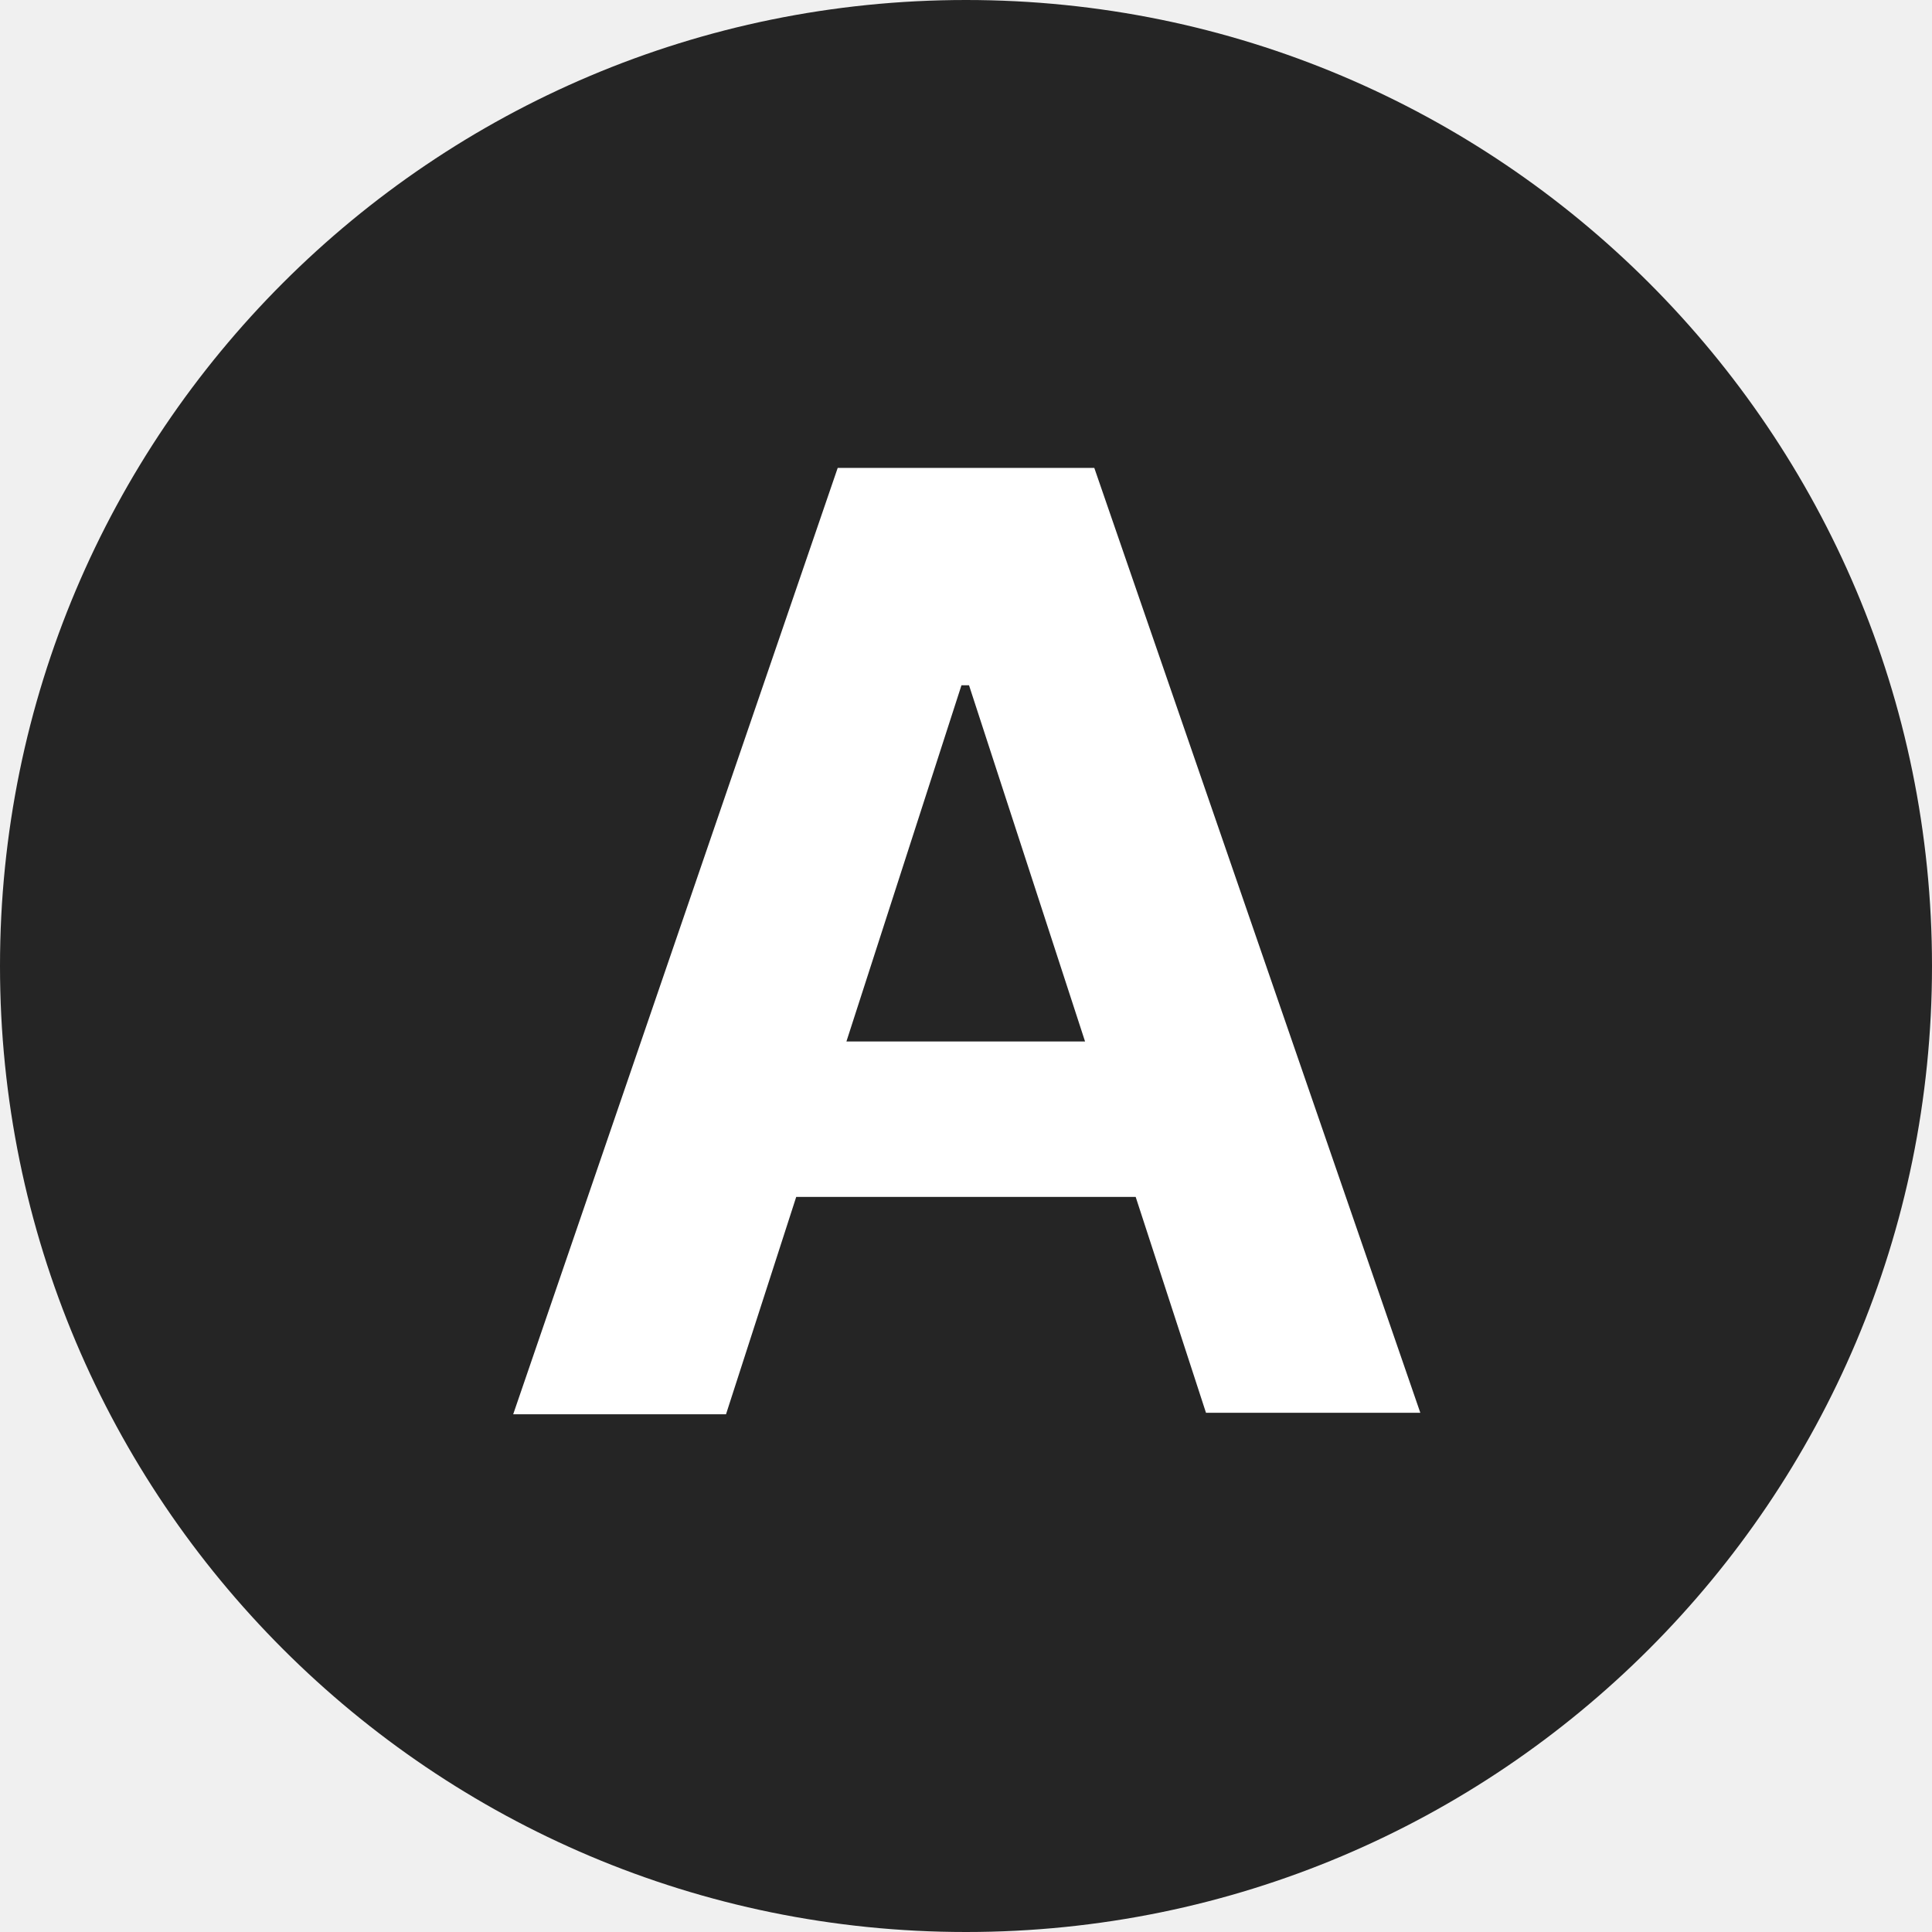
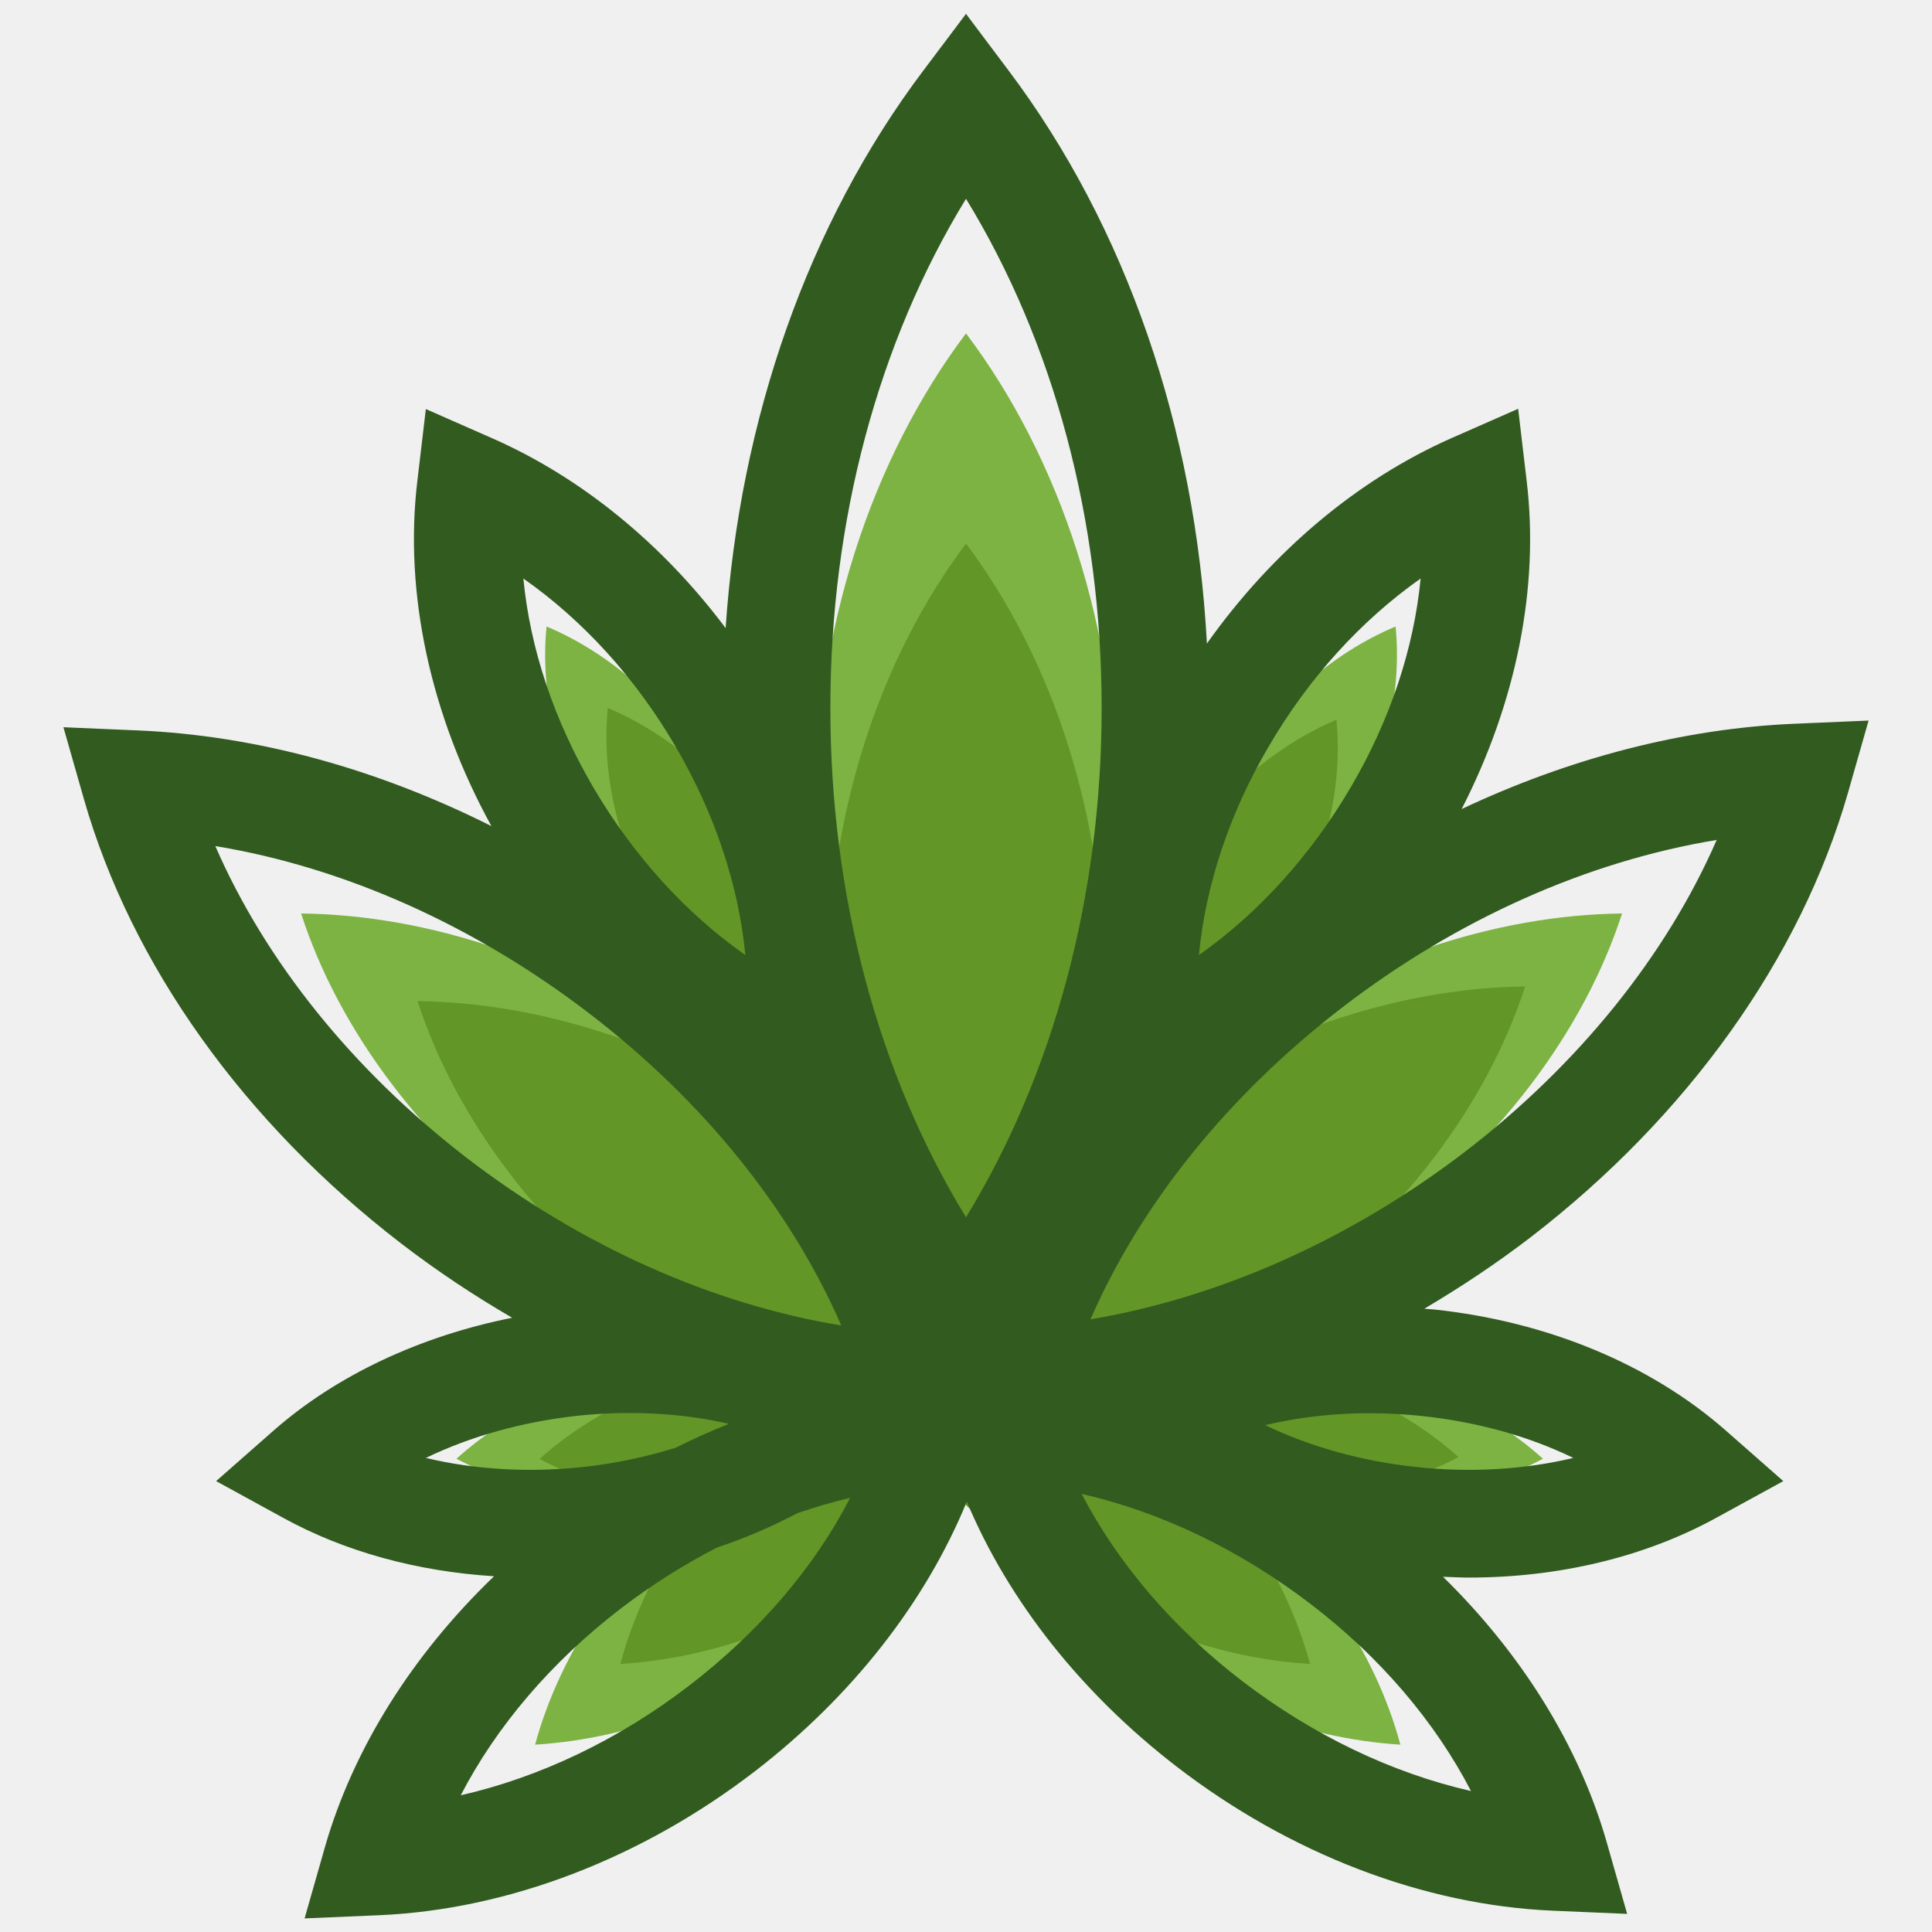
- <svg xmlns="http://www.w3.org/2000/svg" width="128" height="128" fill="none">
-   <circle cx="64" cy="64" r="64" fill="#252525" />
-   <path d="M48 93.7H34L55.5 31h17l21.6 62.6H79.9L64.2 45.4h-.5L48.1 93.7ZM47.3 69h33.4v10.3H47.2V69.1Z" fill="#fff" />
+ <svg xmlns="http://www.w3.org/2000/svg" version="1.1" id="Layer_1" x="0px" y="0px" viewBox="0 0 725 725" style="enable-background:new 0 0 725 725;" xml:space="preserve">
+   <style type="text/css">
+ 	.st0{fill:#7CB342;}
+ 	.st1{fill:#629626;}
+ 	.st2{fill:#325B20;}
+ </style>
+   <g>
+     <g>
+       <g>
+         <path class="st0" d="M419.4,306.9c0,70.8-21.7,135-56.9,181.8c-35.2-46.8-56.9-111-56.9-181.8s21.7-135,56.9-181.8     C397.7,171.8,419.4,235.9,419.4,306.9z" />
+       </g>
+       <g>
+         <path class="st0" d="M515.9,463.6c-46.6,33.5-99.2,50.5-146.6,51c14.2-43.7,46.2-87.3,92.8-120.8s99.2-50.5,146.6-51     C594.5,386.5,562.5,430.1,515.9,463.6z" />
+       </g>
+       <g>
+         <path class="st0" d="M205.8,463.6c46.6,33.5,99.2,50.5,146.6,51c-14.2-43.7-46.2-87.3-92.8-120.8s-99.2-50.5-146.6-51     C127.1,386.5,159.2,430.1,205.8,463.6z" />
+       </g>
+       <g>
+         <path class="st0" d="M313.9,609.2c35.3-28,58.7-63.5,68-98.2c-37.2,2.2-77.8,17.5-113,45.5c-35.3,28-58.7,63.5-68.1,98.2     C238.1,652.4,278.6,637.2,313.9,609.2z" />
+       </g>
+       <g>
+         <path class="st0" d="M412.5,609.2c-35.3-28-58.7-63.5-68-98.2c37.2,2.2,77.8,17.5,113,45.5c35.3,28,58.7,63.5,68,98.2     C488.4,652.4,447.8,637.2,412.5,609.2z" />
+       </g>
+       <g>
+         <path class="st0" d="M486.6,562.4c-34.7-4.2-64.8-18-85.6-36.8c25-13.2,57.7-19.3,92.4-15c34.7,4.3,64.8,18,85.6,36.8     C554,560.7,521.2,566.7,486.6,562.4z" />
+       </g>
+       <g>
+         <path class="st0" d="M224.9,314.5c15.9,26.3,38.4,45.6,62,55.5c2.5-24.7-3.8-53.1-19.8-79.4c-15.9-26.3-38.4-45.6-62-55.5     C202.6,259.9,208.9,288.2,224.9,314.5z" />
+       </g>
+       <g>
+         <path class="st0" d="M503.9,314.5c-15.9,26.3-38.4,45.6-62,55.5c-2.5-24.7,3.8-53.1,19.8-79.4c15.9-26.3,38.4-45.6,62-55.5     C526.2,259.9,519.8,288.2,503.9,314.5z" />
+       </g>
+       <g>
+         <path class="st0" d="M263.7,562.4c34.7-4.2,64.8-18,85.6-36.8c-25-13.2-57.7-19.3-92.4-15c-34.7,4.2-64.8,18-85.6,36.8     C196.3,560.7,229.1,566.7,263.7,562.4z" />
+       </g>
+       <g>
+         <path class="st1" d="M547.3,546.8c-20.8-18.8-50.9-32.6-85.6-36.8c-3.6-0.5-7.2-0.7-10.8-0.9c9.7-5.4,19.3-11.4,28.6-18.1     c46.6-33.5,78.7-77.1,92.8-120.8c-47.4,0.5-100,17.6-146.6,51c-6.3,4.5-12.4,9.3-18.2,14.2c4.5-20.7,7-42.6,7-65.2     c0-64.8-19.9-123.5-52-166.2c-32.2,42.8-52,101.5-52,166.2c0,23.6,2.7,46.4,7.6,67.9c-4.8-3.9-9.7-7.8-14.8-11.4     c-46.6-33.5-99.2-50.5-146.6-51c14.2,43.7,46.2,87.3,92.8,120.8c8.3,6,16.8,11.4,25.5,16.3c-29.1,5.8-54.4,18.3-72.5,34.7     c17.3,9.2,38.5,14.8,61.3,16c-15,19.4-25.5,40.2-31,60.9c37.2-2.2,77.8-17.5,113-45.5c5.8-4.6,11.2-9.4,16.4-14.4     c5.1,5,10.6,9.8,16.4,14.4c35.3,28,75.8,43.3,113,45.5c-5.7-21.1-16.5-42.3-32-62.1C492.5,565.3,523.4,559.3,547.3,546.8z" />
+         <path class="st1" d="M309.9,400.6c2.5-24.7-3.8-53.1-19.8-79.4c-15.9-26.3-38.4-45.6-62-55.5c-2.5,24.7,3.8,53.1,19.8,79.4     C263.8,371.4,286.3,390.6,309.9,400.6z" />
+         <path class="st1" d="M481.7,349.5c15.9-26.3,22.3-54.6,19.8-79.4c-23.6,10-46.1,29.3-62,55.5c-15.9,26.3-22.3,54.6-19.8,79.4     C443.3,395.1,465.8,375.9,481.7,349.5z" />
+       </g>
+       <path class="st2" d="M693.5,297.4l7.7-27l-28,1.2c-41.6,1.8-84.2,12.9-124.7,32c20.5-40,29.2-83.2,24.4-123.1l-3.2-27.1l-25,11    c-35.5,15.7-67.4,42.7-91.8,77.1c-4.3-80.8-30.3-156.4-74.4-215l-16-21.3l-16.1,21.4c-43,57.1-68.8,130.5-74.1,209.1    c-23.7-31.6-54.1-56.5-87.5-71.2l-25-11l-3.2,27.1c-5,42,4.9,87.7,27.8,129.4c-42.8-21.5-88.2-34-132.6-35.9l-28-1.2l7.7,27    c17.8,62.2,60.1,121.4,119,166.7c13.4,10.3,27.4,19.6,41.7,27.9c-34.5,6.9-65.8,21.5-89.5,42.3l-21.6,19l25.2,13.8    c23.1,12.7,50.3,20.1,79.1,21.9c-30.7,29.5-52.8,64.7-63.4,101.4l-7.7,27l28-1.2c48.4-2.1,98.5-21.3,141.1-54.1    c36.3-28,63.9-63.3,79.4-101.1c15.6,37.2,42.9,71.8,78.7,99.4c42.6,32.8,92.7,52,141.1,54.1l28,1.2l-7.7-27    c-10.3-35.9-31.7-70.4-61.4-99.5c3.2,0.1,6.5,0.3,9.7,0.3c33.8,0,66-7.7,92.8-22.4l25.2-13.8l-21.6-19    c-28.2-24.8-67-40.9-109.4-45.4c-1.2-0.1-2.4-0.2-3.7-0.3c13.7-8.1,27.1-17,40-26.9C633.4,418.8,675.7,359.5,693.5,297.4z     M533.1,217.1c-2.5,26.1-11.4,53.1-26.2,78.3l0,0c-15,25.6-34.7,47.3-57,63c2.5-26.1,11.4-53.1,26.2-78.3    C491.1,254.4,510.8,232.8,533.1,217.1z M362.5,74.6c33,53.9,50.9,120.7,50.9,191.1s-17.9,137.1-50.9,191.1    c-33-53.9-50.9-120.7-50.9-191.1S329.5,128.5,362.5,74.6z M253.5,280.1c14.8,25.3,23.7,52.2,26.2,78.3c-22.4-15.7-42-37.3-57.1-63    c-14.8-25.3-23.7-52.2-26.2-78.3C218.8,232.8,238.5,254.4,253.5,280.1z M80.8,317.5c48.6,8,97.5,29.9,140.6,63    c42.7,32.8,75.4,73.5,94.3,116.9c-48.6-8-97.6-29.9-140.7-63C132.4,401.5,99.7,360.9,80.8,317.5z M216.4,531.3    c19.8-2.1,39.2-1.1,57.1,3c-6.7,2.7-13.4,5.7-20,9c-11,3.4-22.6,5.9-34.6,7.2c-20.5,2.2-40.7,1-59.1-3.4    C176.8,538.9,196,533.6,216.4,531.3z M258.8,632.4c-26.5,20.4-56.1,34.5-85.9,41.3c13.4-25.9,34.1-50.2,60.2-70.2l0,0    c11.5-8.8,23.6-16.4,36-22.8c10.6-3.5,20.7-7.9,30.2-12.9c6.5-2.2,13.1-4.2,19.7-5.7C305.6,588.2,284.9,612.3,258.8,632.4z     M552,672.1c-29.8-6.8-59.4-21-85.9-41.3l0,0c-26.1-20-46.7-44.3-60.2-70.2c29.8,6.8,59.4,21,85.9,41.3    C517.9,621.8,538.6,646.2,552,672.1z M590.4,547.1c-18.4,4.4-38.5,5.6-59.1,3.4l0,0c-20.4-2.2-39.7-7.6-56.5-15.7    c18.4-4.4,38.5-5.6,59.1-3.4C554.3,533.6,573.5,538.9,590.4,547.1z M409.2,495.1c18.9-43.3,51.6-84,94.3-116.9    c43.1-33.2,92.1-55,140.7-63c-18.9,43.3-51.6,84-94.3,116.9C506.8,465.1,457.8,486.9,409.2,495.1z" />
+     </g>
+   </g>
</svg>
